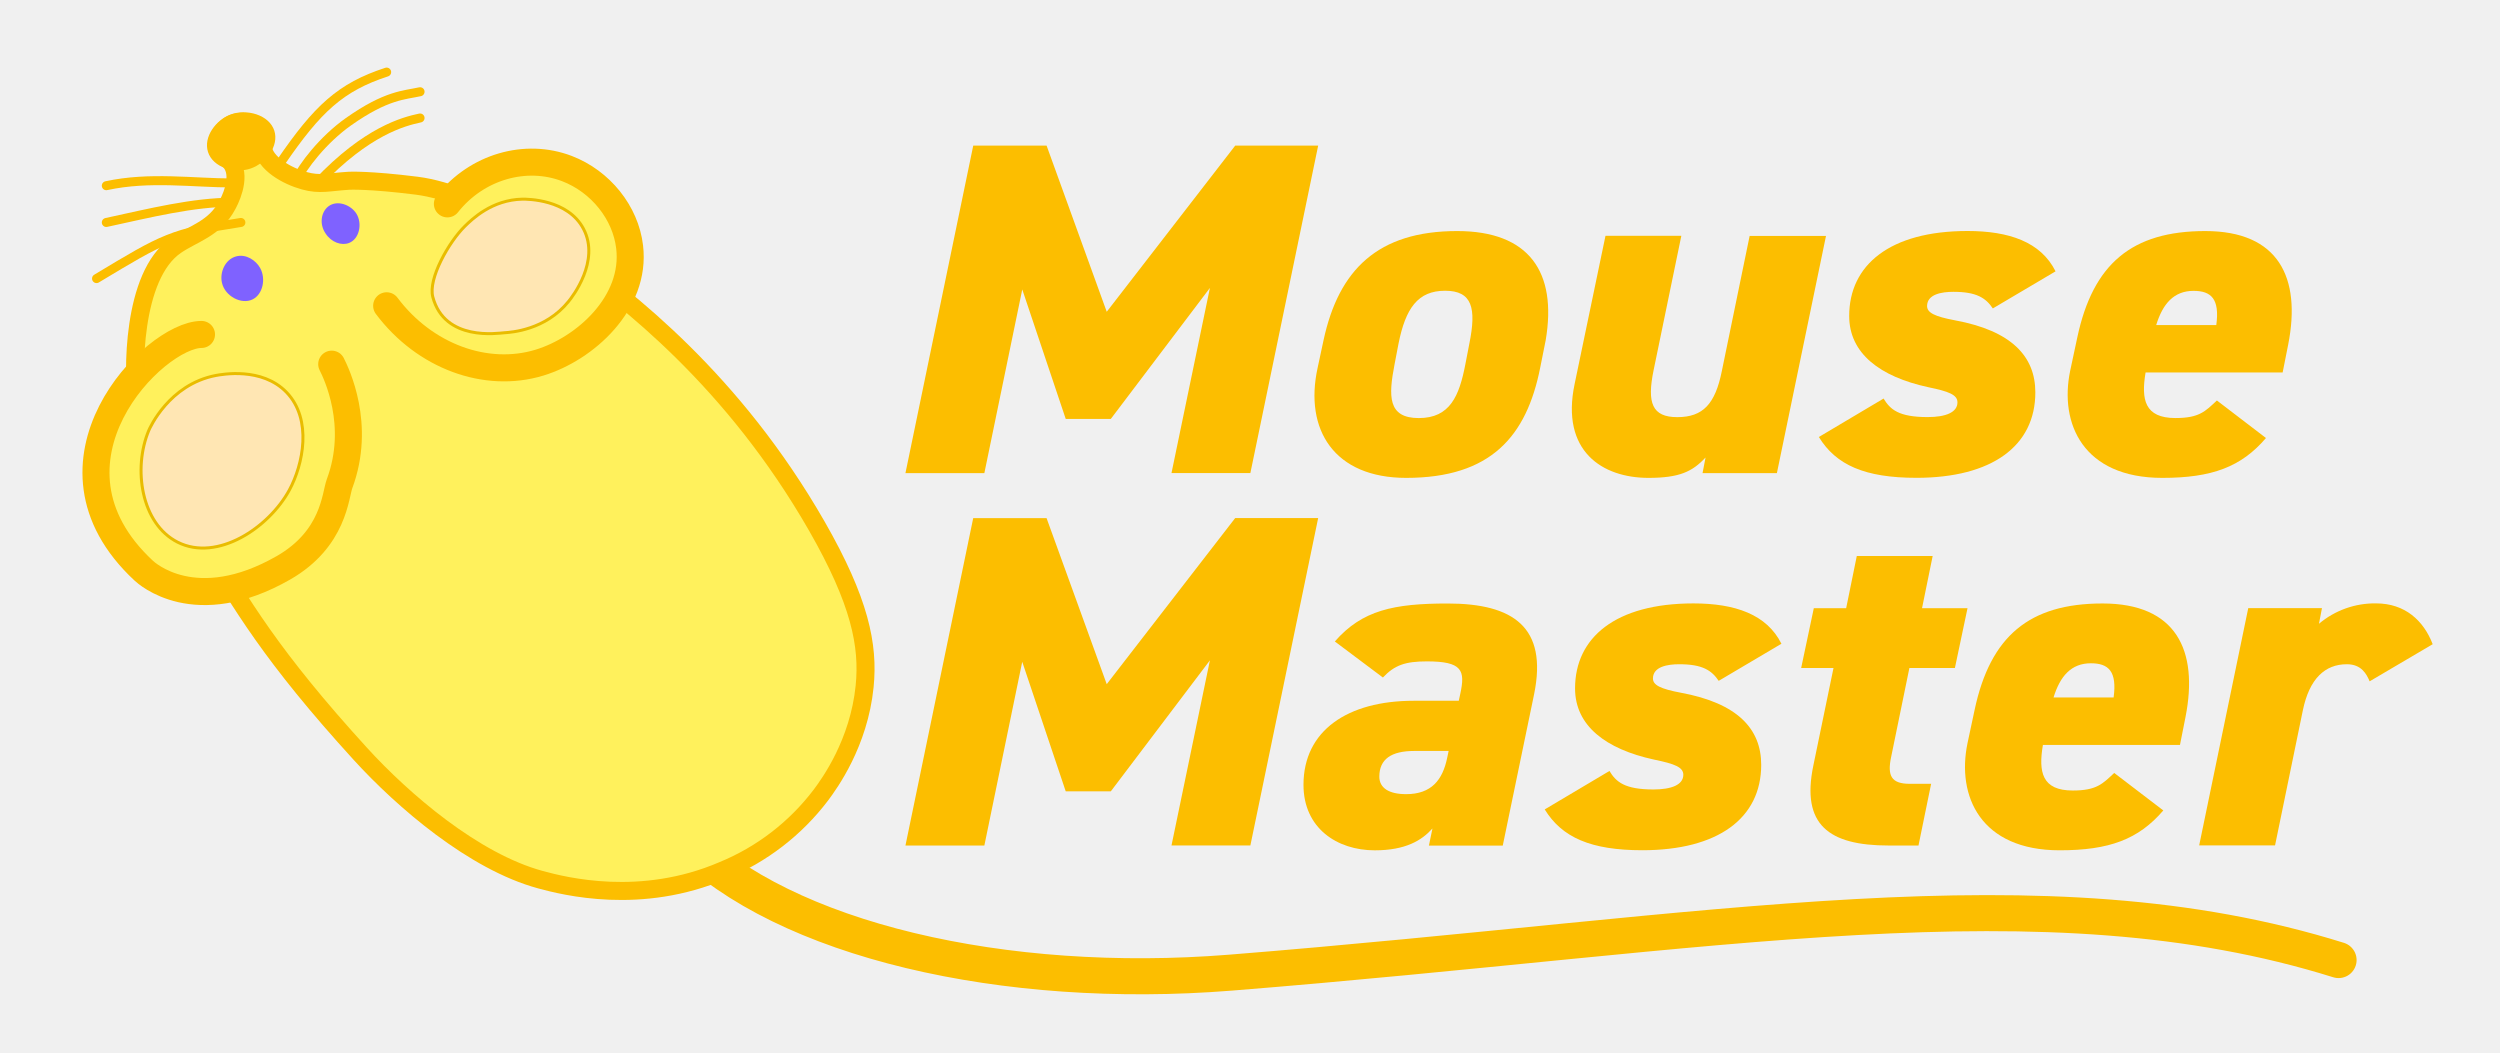
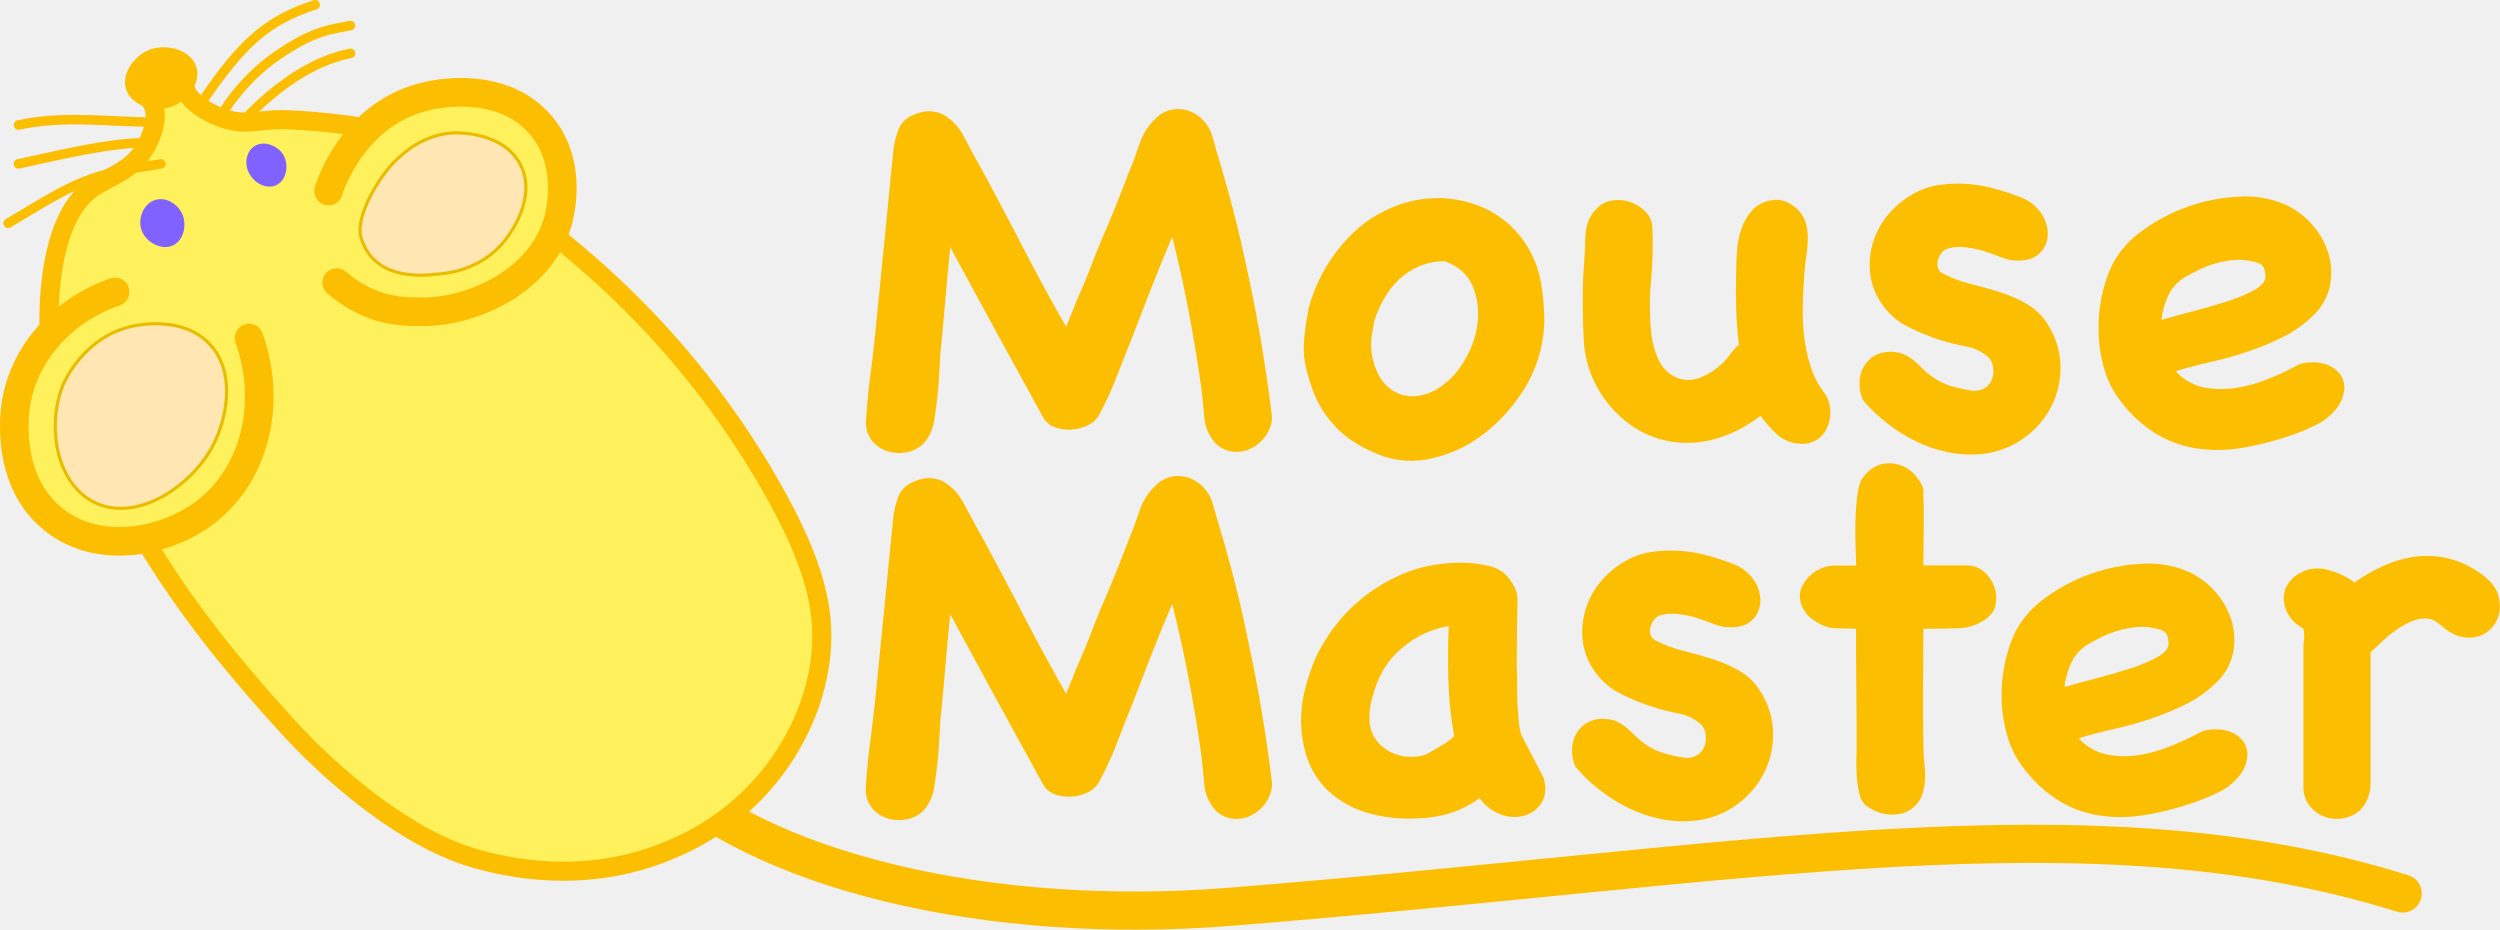
- <svg xmlns="http://www.w3.org/2000/svg" id="レイヤー_1" data-name="レイヤー 1" viewBox="0 0 832.27 350.29">
+ <svg xmlns="http://www.w3.org/2000/svg" id="レイヤー_1" data-name="レイヤー 1" viewBox="0 0 786.58 292.51">
  <defs>
-     <style>.cls-1,.cls-4{fill:none;stroke-linejoin:round;}.cls-1,.cls-2,.cls-4,.cls-6{stroke:#fcbe00;}.cls-1,.cls-4,.cls-6{stroke-linecap:round;}.cls-1{stroke-width:12px;}.cls-2,.cls-6{fill:#fff15c;}.cls-2,.cls-6,.cls-7{stroke-miterlimit:10;}.cls-2{stroke-width:6px;}.cls-3{fill:#fcbe00;}.cls-4{stroke-width:3px;}.cls-5{fill:#7f62ff;}.cls-6{stroke-width:9px;}.cls-7{fill:#ffe6b3;stroke:#e9bc00;}</style>
+     <style>.cls-1,.cls-5,.cls-8{fill:none;stroke-linejoin:round;}.cls-1,.cls-3,.cls-5,.cls-7,.cls-8{stroke:#fcbe00;}.cls-1,.cls-5,.cls-7,.cls-8{stroke-linecap:round;}.cls-1{stroke-width:12px;}.cls-2{fill:#fff;}.cls-3,.cls-7{fill:#fff15c;}.cls-3,.cls-7,.cls-9{stroke-miterlimit:10;}.cls-3{stroke-width:6px;}.cls-4{fill:#fcbe00;}.cls-5{stroke-width:3px;}.cls-6{fill:#7f62ff;}.cls-7{stroke-width:9px;}.cls-8{stroke-width:7px;}.cls-9{fill:#ffe6b3;stroke:#e9bc00;}</style>
  </defs>
-   <path class="cls-1" d="M189.09,268.27c4.74,7.7,27.78,0,38.51,10.87,33.49,33.9,106.85,50.67,181.93,44.67,162.11-12.95,270.52-35,369-4.2" />
-   <path class="cls-2" d="M68.13,180.92C80.3,201.06,90.24,218.37,120,251c14.08,15.44,37.66,35.8,59.91,41.85,7.95,2.16,33.44,8.69,60.79-3.08a78.18,78.18,0,0,0,32.6-25.11c2.84-3.81,12.63-17.24,14.54-36.13,1.39-13.77-1.62-28.41-15.86-53.3-28-48.87-63.41-75.85-82.82-89.86C187,83.79,160,64.54,138.73,61.82c-15.9-2-22.49-1.65-22.49-1.65-6.86.42-9.69,1.46-14.95,0C95.56,58.61,88,54.37,87.45,48.87c-.21-2.2.85-3.17,0-4.86-1.44-2.88-6.71-4.65-10.64-2.55-3,1.6-4.92,5.28-4.17,8.1.68,2.55,3.06,2.59,4.63,5.09,3.07,4.88-1,12.53-1.62,13.65-4.21,7.89-11.27,9.41-17.12,13.42-14.66,10-14.39,43-12.89,52.3C48.19,149.72,54.82,158.91,68.13,180.92Z" />
-   <path class="cls-3" d="M76.68,38.16c-4.8,1.83-9,7.38-7.45,12.4,1.67,5.3,9,7.35,14.28,5.52,5.07-1.77,9.42-7.5,7.82-12.55C89.63,38.2,82.07,36.1,76.68,38.16Z" />
-   <path class="cls-4" d="M98.63,60.14c1.93-4.6,9-13.7,17.35-19.6,12.74-9,18.71-8.85,23.86-10" />
-   <path class="cls-4" d="M105.71,60.91c16.43-17.36,28.72-20.46,34.13-21.63" />
-   <path class="cls-4" d="M35.39,74.06c14.51-3.14,28.83-6.75,42.22-6.75" />
-   <path class="cls-4" d="M32.14,92.74c22.43-13.5,25-15.12,48.05-18.68" />
-   <path class="cls-5" d="M78.6,85.36c-3.7,1-5.52,5.39-4.7,8.82,1,4.4,6.44,7.33,10.19,5.49,3.43-1.68,4.47-6.85,2.55-10.39C85.23,86.69,81.93,84.45,78.6,85.36Z" />
-   <path class="cls-5" d="M108.4,77.74c1.9,2.94,5.3,4.14,7.84,3.13,3.42-1.36,4.42-6.41,2.45-9.68-1.84-3-6.38-4.72-9.33-2.52C106.9,70.52,106.21,74.58,108.4,77.74Z" />
-   <path class="cls-3" d="M368.44,103.79l42.77-55.31h27.62l-22.57,109H390l12.79-61.63-33,43.62h-15L340.32,96.36,327.7,157.51H301.43L324,48.48h24.42Z" />
-   <path class="cls-3" d="M512.74,122.43c-4.55,22.91-16.5,36.66-44.62,36.66-23.91,0-34-16-29.47-36.66l2-9.32c5.05-23.23,18-36.19,44.45-36.19,23.92,0,33.34,13.59,29.47,36.35Zm-24.92-1.1,1.35-7c2.35-11.69,1-17.54-8.09-17.54s-13.13,5.85-15.49,17.54l-1.34,7c-2,10.42-2.36,17.85,8.08,17.85S485.8,131.75,487.82,121.33Z" />
-   <path class="cls-3" d="M591.54,157.51H566.79l1-5.21c-4.38,4.74-8.76,6.79-19,6.79-15.32,0-29.3-8.85-24.58-31.29l10.27-49.3h25.25l-9.26,44.88c-2.19,10.75-.5,15.49,7.92,15.49,8.59,0,12.63-4.43,14.82-15.33l9.26-45h25.42Z" />
-   <path class="cls-3" d="M663.43,102.68c-2.35-3.48-5.39-5.53-13.13-5.53-3.87,0-8.76.79-8.76,4.74,0,2.21,2.53,3.48,9.26,4.74,18.86,3.48,26.78,12,26.78,24,0,17.85-14.48,28.44-39.57,28.44-17.18,0-26.78-4.26-32.5-13.59l21.55-12.8c2.19,3.64,5.05,6.17,14.65,6.17,6.06,0,9.94-1.58,9.94-4.9,0-2.53-2.87-3.64-9.77-5.06-16-3.48-26.27-11.22-26.27-23.7,0-16.91,13.47-28.29,39.4-28.29,13.81,0,24.42,3.64,29.3,13.43Z" />
-   <path class="cls-3" d="M754.36,145.82c-8.25,9.64-18,13.27-34.52,13.27-26.27,0-34.35-18-30.65-35.71l2.36-11.06c5.22-24.5,18.19-35.4,42.6-35.4s32,15.49,27.61,37.77L759.91,124H714.28c-1.51,9-.34,15.17,9.94,15.17,7.91,0,9.93-2.21,13.8-5.85Zm-36.54-37.61h20c1.18-8.69-1.68-11.38-7.57-11.38C723.71,96.83,720,101.1,717.82,108.21Z" />
-   <path class="cls-3" d="M368.44,227.76l42.77-55.3h27.62l-22.57,109H390l12.79-61.63-33,43.62h-15l-14.48-43.14L327.7,281.49H301.43l22.56-109h24.42Z" />
-   <path class="cls-3" d="M470.64,233.29h15l.51-2.37c1.68-7.74.67-10.74-11.12-10.74-7.24,0-10.77,1.26-14.65,5.37l-16-12c9.09-10.43,19.7-12.64,37.55-12.64,21.89,0,33.34,7.9,28.79,30.18l-10.44,50.41H475.7l1.17-5.69c-3.53,3.95-8.92,7.27-19.19,7.27-12.63,0-23.74-7.43-23.74-21.81C433.94,243.25,448.59,233.29,470.64,233.29ZM482.26,250H470.81c-7.57,0-11.62,2.69-11.62,8.54,0,3.79,3.2,5.84,8.93,5.84,8.42,0,12.12-4.74,13.64-12Z" />
-   <path class="cls-3" d="M572.17,226.66c-2.35-3.48-5.38-5.53-13.13-5.53-3.87,0-8.76.79-8.76,4.74,0,2.21,2.53,3.47,9.27,4.74,18.85,3.47,26.77,12,26.77,24,0,17.85-14.48,28.44-39.57,28.44-17.18,0-26.77-4.27-32.5-13.59l21.55-12.8c2.19,3.64,5.06,6.16,14.65,6.16,6.06,0,9.94-1.58,9.94-4.89,0-2.53-2.87-3.64-9.77-5.06-16-3.48-26.27-11.22-26.27-23.7,0-16.91,13.47-28.29,39.4-28.29,13.81,0,24.42,3.63,29.3,13.43Z" />
-   <path class="cls-3" d="M603.83,202.48H614.6l3.54-17.38H643.4l-3.54,17.38H655l-4.2,19.91H635.65l-6.06,29.55c-1.35,6.32,0,9,6.23,9h7.07l-4.21,20.54h-9.93c-20,0-29.13-6.95-25.09-26.55l6.73-32.55H599.62Z" />
-   <path class="cls-3" d="M720.18,269.8c-8.26,9.64-18,13.27-34.52,13.27-26.27,0-34.35-18-30.65-35.71l2.36-11.06c5.22-24.5,18.18-35.4,42.6-35.4s32,15.49,27.61,37.77L725.73,248H680.1c-1.52,9-.34,15.17,9.94,15.17,7.91,0,9.93-2.21,13.8-5.85Zm-36.54-37.61h20c1.18-8.69-1.68-11.38-7.57-11.38C689.53,220.81,685.83,225.08,683.64,232.19Z" />
-   <path class="cls-3" d="M788.87,226.82c-1-2.38-2.7-5.69-7.58-5.69-7.24,0-12.46,4.74-14.65,15.32l-9.26,45H732.12l16.34-79H773l-1,5.21a28.84,28.84,0,0,1,19-6.79c9.6,0,15.83,5.69,18.86,13.59Z" />
-   <path class="cls-6" d="M128.72,101.8c12.61,16.84,33.12,24.35,50.89,18.92,15.23-4.65,32.2-19.94,30-38.5-1.34-11.45-9.71-21.82-20.87-26.1-13.74-5.26-30-.63-39.8,11.75" />
-   <path class="cls-6" d="M110.43,121.23c1.51,3,9.91,20.22,2.61,39.8-1.43,3.84-1.81,18.33-18.68,28-29.37,16.8-45.67,1.73-46.52.94-38.72-36,3.53-78.63,19.24-78.63" />
-   <path class="cls-7" d="M71.84,125c-15.61,3-22,17.59-22.3,18.28C44.21,156,47,174.37,59.14,180.5c13.27,6.68,30.43-4.91,37.18-17.35,4.58-8.44,7.75-23.51-.93-32.54C87.15,122.05,73.73,124.67,71.84,125Z" />
-   <path class="cls-7" d="M154.77,75.3c2.35-2.3,9-8.81,19.16-9,1.49,0,15.13-.06,20.34,9.93,5.57,10.68-3.77,22.64-5,24.13-7.68,9.54-19.08,10.27-21.29,10.41s-19.93,3-23.9-11.91C142.49,92.75,149.41,80.57,154.77,75.3Z" />
-   <path class="cls-4" d="M35.39,61.82c14.51-3.14,28.83-.91,42.22-.91" />
-   <path class="cls-4" d="M93.5,54C105.71,36.17,113.39,29,128.72,24" />
+   <path class="cls-1" d="M196.09,252.27c4.74,7.7,27.78,0,38.51,10.87,33.49,33.9,106.85,50.67,181.93,44.67,162.11-12.95,270.52-35,369-4.2" transform="translate(-29.57 -22.5)" />
+   <path class="cls-2" d="M80.19,67.53" transform="translate(-29.57 -22.5)" />
+   <path class="cls-3" d="M68.13,180.92C80.3,201.06,90.24,218.37,120,251c14.08,15.44,37.66,35.8,59.91,41.85,7.95,2.16,33.44,8.69,60.79-3.08a78.18,78.18,0,0,0,32.6-25.11c2.84-3.81,12.63-17.24,14.54-36.13,1.39-13.77-1.62-28.41-15.86-53.3-28-48.87-63.41-75.85-82.82-89.86C187,83.79,160,64.54,138.73,61.82c-15.9-2-22.49-1.65-22.49-1.65-6.86.42-9.69,1.46-14.95,0C95.56,58.61,88,54.37,87.45,48.87c-.21-2.2.85-3.17,0-4.86-1.44-2.88-6.71-4.65-10.64-2.55-3,1.6-4.92,5.28-4.17,8.1.68,2.55,3.06,2.59,4.63,5.09,3.07,4.88-1,12.53-1.62,13.65-4.21,7.89-11.27,9.41-17.12,13.42-14.66,10-14.39,43-12.89,52.3C48.19,149.72,54.82,158.91,68.13,180.92Z" transform="translate(-29.57 -22.5)" />
+   <path class="cls-4" d="M76.68,38.16c-4.8,1.83-9,7.38-7.45,12.4,1.67,5.3,9,7.35,14.28,5.52,5.07-1.77,9.42-7.5,7.82-12.55C89.63,38.2,82.07,36.1,76.68,38.16Z" transform="translate(-29.57 -22.5)" />
+   <path class="cls-5" d="M98.63,60.14c1.93-4.6,9-13.7,17.35-19.6,12.74-9,18.71-8.85,23.86-10" transform="translate(-29.57 -22.5)" />
+   <path class="cls-5" d="M105.71,60.91c16.43-17.36,28.72-20.46,34.13-21.63" transform="translate(-29.57 -22.5)" />
+   <path class="cls-5" d="M101.56,67.53" transform="translate(-29.57 -22.5)" />
+   <path class="cls-5" d="M35.39,74.06c14.51-3.14,28.83-6.75,42.22-6.75" transform="translate(-29.57 -22.5)" />
+   <path class="cls-5" d="M32.14,92.74c22.43-13.5,25-15.12,48.05-18.68" transform="translate(-29.57 -22.5)" />
+   <path class="cls-6" d="M78.6,85.36c-3.7,1-5.52,5.39-4.7,8.82,1,4.4,6.44,7.33,10.19,5.49,3.43-1.68,4.47-6.85,2.55-10.39C85.23,86.69,81.93,84.45,78.6,85.36Z" transform="translate(-29.57 -22.5)" />
+   <path class="cls-6" d="M108.4,77.74c1.9,2.94,5.3,4.14,7.84,3.13,3.42-1.36,4.42-6.41,2.45-9.68-1.84-3-6.38-4.72-9.33-2.52C106.9,70.52,106.21,74.58,108.4,77.74Z" transform="translate(-29.57 -22.5)" />
+   <path class="cls-4" d="M429.76,154.57a11.42,11.42,0,0,1-2.78,6.1,11.93,11.93,0,0,1-5.2,3.5,10,10,0,0,1-6.06.08,9.07,9.07,0,0,1-5.2-4.31,12.71,12.71,0,0,1-2-5.77c-.18-2-.38-4.09-.61-6.26q-.35-3.58-.78-6.26t-.95-6.27q-1.56-9.75-3.47-19.27T398.39,97q-3.47,8.13-6.58,16.1t-6.24,16.1q-2.43,6-4.77,12.11a95.56,95.56,0,0,1-5.46,11.79,7.63,7.63,0,0,1-3.46,3.17,13,13,0,0,1-5.2,1.38,12.64,12.64,0,0,1-5.2-.73,6.69,6.69,0,0,1-3.64-3q-7.45-13.48-14.73-26.83t-14.56-26.83q-.85,8.3-1.55,16.67t-1.56,16.67c-.12,1.73-.24,3.85-.35,6.34s-.32,5-.61,7.56-.63,5-1,7.32a13.35,13.35,0,0,1-2,5.45,9.54,9.54,0,0,1-5.46,4.22,12.29,12.29,0,0,1-6.58.17,10.34,10.34,0,0,1-5.38-3.34,8.9,8.9,0,0,1-2-6.42q.34-6.66,1.21-13.17t1.56-13.18q1.4-14.46,2.86-28.78t2.86-28.95a26,26,0,0,1,1.82-7.8q1.47-3.59,6.33-5a9.69,9.69,0,0,1,4-.49,9.19,9.19,0,0,1,3.82,1.14,16.05,16.05,0,0,1,6,6.26c1.45,2.66,2.8,5.18,4.08,7.56q3.29,5.85,6.41,11.79T349.18,96q3.81,7.48,7.71,14.72T365,125.3q1-2.43,2-4.88c.63-1.62,1.3-3.25,2-4.88q1.9-4.22,3.55-8.53t3.38-8.54q2.43-5.53,4.59-10.9c1.45-3.57,2.86-7.21,4.25-10.89q1.73-4.07,3.29-8.78a18.84,18.84,0,0,1,5-8A9.73,9.73,0,0,1,398.3,57a10.44,10.44,0,0,1,5.38.41,11.38,11.38,0,0,1,4.5,3A12.46,12.46,0,0,1,411,65.29q1,3.75,2.43,8.46c.92,3.15,1.73,6,2.42,8.46q1.91,6.83,3.47,13.41T422.3,109q2.43,11.22,4.25,22.2t3.21,22.2Z" transform="translate(-29.57 -22.5)" />
+   <path class="cls-4" d="M441.19,119.94a51.26,51.26,0,0,1,8.66-18,49.86,49.86,0,0,1,7-7.57,36,36,0,0,1,8.41-5.53,37.08,37.08,0,0,1,16-4,35.6,35.6,0,0,1,15,3,31.11,31.11,0,0,1,11.78,9.19,32.43,32.43,0,0,1,6.41,14.55,76.63,76.63,0,0,1,1,10.49,42,42,0,0,1-8.14,25.53,50.85,50.85,0,0,1-12.65,12.69,41.2,41.2,0,0,1-16.12,6.75A28.06,28.06,0,0,1,461,164.49a39.15,39.15,0,0,1-7.2-4.14,30.43,30.43,0,0,1-5.8-5.61,30,30,0,0,1-4.59-7.48,53.78,53.78,0,0,1-2.69-8.13,27.5,27.5,0,0,1-.87-9.19,75.22,75.22,0,0,1,1.22-9ZM462,123.35c-.34,1.74-.63,3.44-.86,5.12a19.16,19.16,0,0,0,0,5.13,20.18,20.18,0,0,0,2.16,6.83,13.19,13.19,0,0,0,4.34,4.88,11.4,11.4,0,0,0,6.15,1.87,15.29,15.29,0,0,0,7.45-2,24,24,0,0,0,8.66-8.54,30.05,30.05,0,0,0,4.51-12A22.89,22.89,0,0,0,493,112.7q-2.25-5.61-8.83-8a20.24,20.24,0,0,0-8,1.54,21.58,21.58,0,0,0-6.32,4.07,26.15,26.15,0,0,0-4.68,5.94A36.38,36.38,0,0,0,462,123.35Z" transform="translate(-29.57 -22.5)" />
+   <path class="cls-4" d="M603.56,146.12a9.62,9.62,0,0,1,1.82,5,12,12,0,0,1-.69,5.36,9.12,9.12,0,0,1-3.12,4.15,8.55,8.55,0,0,1-5.64,1.47,11.48,11.48,0,0,1-7.27-2.93,43.47,43.47,0,0,1-5.2-5.86,41.46,41.46,0,0,1-14,7.24,32.28,32.28,0,0,1-14.13.89,30.74,30.74,0,0,1-13-5.44,35.45,35.45,0,0,1-10.23-11.63,34.3,34.3,0,0,1-4.24-15.12q-.43-8.3-.26-15.78c0-1.73.05-3.44.17-5.12s.23-3.44.35-5.29c.11-1.4.17-2.79.17-4.14a27.23,27.23,0,0,1,.26-3.83,13.77,13.77,0,0,1,1-3.57A11.73,11.73,0,0,1,532,88.06a8.49,8.49,0,0,1,5-2.52,11.62,11.62,0,0,1,5.63.57,12.36,12.36,0,0,1,4.68,3,7.51,7.51,0,0,1,2.16,5,125.43,125.43,0,0,1-.43,16.75,83.51,83.51,0,0,0,.09,16.59,24.81,24.81,0,0,0,2.16,8,11.2,11.2,0,0,0,5.81,5.86,9.76,9.76,0,0,0,8-.24,22.75,22.75,0,0,0,6.68-4.48,32.49,32.49,0,0,0,2.34-2.84A14.34,14.34,0,0,1,576.7,131q-.69-5.69-.87-11.38c-.11-3.79-.11-7.59,0-11.38q0-3.09.26-6.75a28.41,28.41,0,0,1,1.39-7,16.72,16.72,0,0,1,3.38-5.85,10.41,10.41,0,0,1,6.41-3.17,7.29,7.29,0,0,1,3.73.32,11,11,0,0,1,3.2,1.79A10,10,0,0,1,597.49,92a15.44,15.44,0,0,1,.87,5.21,38.48,38.48,0,0,1-.43,5.61c-.29,1.9-.5,3.66-.61,5.28-.23,3-.41,6.24-.52,9.6a72.28,72.28,0,0,0,.35,10.08,49.41,49.41,0,0,0,2,9.76A28,28,0,0,0,603.56,146.12Z" transform="translate(-29.57 -22.5)" />
+   <path class="cls-4" d="M615.51,147.91a13,13,0,0,1-.86-5.45,10.67,10.67,0,0,1,1.47-4.88,8.85,8.85,0,0,1,3.72-3.41,10.64,10.64,0,0,1,5.9-.9,9.13,9.13,0,0,1,3.46,1,14.44,14.44,0,0,1,2.86,1.95c.87.76,1.73,1.57,2.6,2.44a20,20,0,0,0,2.69,2.27,20.73,20.73,0,0,0,6.23,3.09,46.56,46.56,0,0,0,6.94,1.47,6.18,6.18,0,0,0,3.89-1.14,5.6,5.6,0,0,0,2-2.77,7.92,7.92,0,0,0,.26-3.49,5.45,5.45,0,0,0-1.3-3,14.27,14.27,0,0,0-7.19-3.58,70.57,70.57,0,0,1-7.89-1.95,67,67,0,0,1-10.22-4.15,21.77,21.77,0,0,1-8.15-6.91,20.54,20.54,0,0,1-3.9-9.67,24.41,24.41,0,0,1,5.81-19,28.57,28.57,0,0,1,8.32-6.67,23,23,0,0,1,8-2.52,42.58,42.58,0,0,1,8.75-.24A44.6,44.6,0,0,1,657.62,82a78.08,78.08,0,0,1,8,2.69,13.39,13.39,0,0,1,6.24,5,11.48,11.48,0,0,1,2,6.58,8.41,8.41,0,0,1-2.42,5.78c-1.56,1.62-3.84,2.44-6.85,2.44a13.4,13.4,0,0,1-5-.9q-2.26-.89-4.68-1.71a29.44,29.44,0,0,0-6.76-1.54,13.17,13.17,0,0,0-5.89.41,3.55,3.55,0,0,0-1.56,1,5.69,5.69,0,0,0-1.3,2.2,4.91,4.91,0,0,0-.17,2.6,3.1,3.1,0,0,0,1.82,2.11,40,40,0,0,0,8.83,3.26c3.12.76,6.18,1.62,9.19,2.6a42.49,42.49,0,0,1,8.4,3.74,18.72,18.72,0,0,1,6.5,6.5,25,25,0,0,1,3.9,12.93A26.92,26.92,0,0,1,675,150.35a27.77,27.77,0,0,1-8.66,10,27.39,27.39,0,0,1-13.35,5,36.65,36.65,0,0,1-10.57-.57,42.46,42.46,0,0,1-10-3.42,50,50,0,0,1-9-5.61,52,52,0,0,1-7.28-6.83Z" transform="translate(-29.57 -22.5)" />
+   <path class="cls-4" d="M753.28,137a14.82,14.82,0,0,1,7.36-.08,9.48,9.48,0,0,1,4.94,3,7.3,7.3,0,0,1,1.56,5.2,11.64,11.64,0,0,1-2.95,6.51,18.24,18.24,0,0,1-6.23,4.71,58,58,0,0,1-7.46,3.09,91,91,0,0,1-16.11,4.07,45.08,45.08,0,0,1-14.3,0,34.63,34.63,0,0,1-12.48-4.72,41,41,0,0,1-10.83-10.08,29.34,29.34,0,0,1-5.11-10,45.39,45.39,0,0,1-1.82-11.47,48.49,48.49,0,0,1,1-11.54,43.62,43.62,0,0,1,3.47-10.25,30.65,30.65,0,0,1,9.36-10.41,55,55,0,0,1,14.2-7.48,55.92,55.92,0,0,1,16-3.17,31.3,31.3,0,0,1,14.38,2.36,24.8,24.8,0,0,1,8.92,6.59,23.91,23.91,0,0,1,5.12,9.35,20.92,20.92,0,0,1,.26,10.16,18.16,18.16,0,0,1-5.64,9.35,38.06,38.06,0,0,1-9.53,6.59,91.89,91.89,0,0,1-10.74,4.39,112.51,112.51,0,0,1-11.35,3.17q-5.81,1.3-11.18,2.93a16.18,16.18,0,0,0,8.32,5,28,28,0,0,0,9.79.4A42.77,42.77,0,0,0,742.53,142a85.31,85.31,0,0,0,9.71-4.47Zm-35-28a14.57,14.57,0,0,0-5.89,5.29,24.41,24.41,0,0,0-2.77,8.86q4.5-1.31,10.14-2.77t10.65-3.09a46.54,46.54,0,0,0,8.49-3.57q3.47-2,3.47-4.23a7.67,7.67,0,0,0-.43-2.52,2.76,2.76,0,0,0-1.82-1.71,19.75,19.75,0,0,0-10.05-.65,31.82,31.82,0,0,0-8.67,2.76Z" transform="translate(-29.57 -22.5)" />
+   <path class="cls-4" d="M429.76,270.05a11.49,11.49,0,0,1-2.78,6.1,11.91,11.91,0,0,1-5.2,3.49,10,10,0,0,1-6.06.08,9,9,0,0,1-5.2-4.3,12.79,12.79,0,0,1-2-5.78q-.27-3-.61-6.26-.35-3.57-.78-6.26c-.29-1.79-.61-3.87-.95-6.26q-1.56-9.77-3.47-19.27t-4.33-19.11q-3.47,8.13-6.58,16.1t-6.24,16.1q-2.43,6-4.77,12.11a96.38,96.38,0,0,1-5.46,11.8,7.69,7.69,0,0,1-3.46,3.17,13.3,13.3,0,0,1-5.2,1.38,12.81,12.81,0,0,1-5.2-.73,6.73,6.73,0,0,1-3.64-3q-7.45-13.5-14.73-26.83t-14.56-26.84Q327.7,224,327,232.4t-1.56,16.67q-.18,2.61-.35,6.34t-.61,7.56c-.29,2.55-.63,5-1,7.32a13.3,13.3,0,0,1-2,5.45A9.52,9.52,0,0,1,316,280a12.39,12.39,0,0,1-6.58.16A10.26,10.26,0,0,1,304,276.8a8.91,8.91,0,0,1-2-6.43q.34-6.66,1.21-13.17T304.81,244q1.4-14.47,2.86-28.79t2.86-28.94a26,26,0,0,1,1.82-7.81q1.47-3.57,6.33-5a10,10,0,0,1,4-.49,9.19,9.19,0,0,1,3.82,1.14,16.12,16.12,0,0,1,6,6.26c1.45,2.66,2.8,5.18,4.08,7.56q3.29,5.87,6.41,11.79t6.24,11.79q3.81,7.49,7.71,14.72T365,240.78q1-2.44,2-4.88c.63-1.63,1.3-3.25,2-4.88q1.9-4.23,3.55-8.54t3.38-8.54q2.43-5.52,4.59-10.89t4.25-10.9q1.73-4.07,3.29-8.78a18.9,18.9,0,0,1,5-8,9.8,9.8,0,0,1,5.28-2.93,10.66,10.66,0,0,1,5.38.41,11.49,11.49,0,0,1,4.5,3,12.5,12.5,0,0,1,2.86,4.88q1,3.73,2.43,8.45t2.42,8.46q1.91,6.82,3.47,13.42t2.94,13.41q2.43,11.22,4.25,22.2t3.21,22.2Z" transform="translate(-29.57 -22.5)" />
+   <path class="cls-4" d="M515.19,267.12q1.38,4.72-.52,7.81a9.33,9.33,0,0,1-5.29,4.14,11.81,11.81,0,0,1-7.36-.24,14.25,14.25,0,0,1-6.94-5.2,33.26,33.26,0,0,1-9.44,4.79A40.42,40.42,0,0,1,475.16,280a46.69,46.69,0,0,1-15.77-1.87,30.64,30.64,0,0,1-11.7-6.59,26,26,0,0,1-7-11,37.61,37.61,0,0,1-1.56-15.21,40.84,40.84,0,0,1,1.3-7c.63-2.28,1.36-4.5,2.17-6.67a46.51,46.51,0,0,1,3.9-7.64,50.39,50.39,0,0,1,5.11-7A52.74,52.74,0,0,1,475,201.58a41.81,41.81,0,0,1,6.59-1.46,49,49,0,0,1,8.4-.57,36.73,36.73,0,0,1,8.15,1.06,10.22,10.22,0,0,1,5.8,3.41,18,18,0,0,1,2.25,3.42,8.24,8.24,0,0,1,.78,3.09,33.82,33.82,0,0,1,0,3.49c-.06,1.25-.08,2.8-.08,4.64q0,4.56-.09,8.86t.09,8.7V240c0,1.58.05,3.23.17,5s.26,3.39.43,5a18.26,18.26,0,0,0,.78,3.83Zm-36.74-7.32q1.91-1.12,4.33-2.52a22.26,22.26,0,0,0,4.33-3.17,117.15,117.15,0,0,1-1.82-17.24q-.26-8.61.09-17.4a29.85,29.85,0,0,0-14,6.35,26.58,26.58,0,0,0-8.66,11.87,46.82,46.82,0,0,0-1.73,5.69,18.94,18.94,0,0,0-.52,5.69,10.83,10.83,0,0,0,2.08,6.26,12.52,12.52,0,0,0,4.59,3.82,14.76,14.76,0,0,0,5.72,1.47A13.73,13.73,0,0,0,478.45,259.8Z" transform="translate(-29.57 -22.5)" />
+   <path class="cls-4" d="M525.06,263.38a13.12,13.12,0,0,1-.87-5.45,10.84,10.84,0,0,1,1.48-4.88,8.73,8.73,0,0,1,3.72-3.41,10.71,10.71,0,0,1,5.89-.89,9,9,0,0,1,3.47,1,14.88,14.88,0,0,1,2.86,1.95c.87.76,1.73,1.58,2.6,2.44a20.67,20.67,0,0,0,2.68,2.28,20.9,20.9,0,0,0,6.24,3.09,45.46,45.46,0,0,0,6.93,1.46,6.19,6.19,0,0,0,3.9-1.14,5.63,5.63,0,0,0,2-2.76,8,8,0,0,0,.26-3.5,5.55,5.55,0,0,0-1.3-3,14.2,14.2,0,0,0-7.2-3.57,73.16,73.16,0,0,1-7.88-2,67.53,67.53,0,0,1-10.22-4.14,21.79,21.79,0,0,1-8.15-6.91,20.57,20.57,0,0,1-3.9-9.68,24.45,24.45,0,0,1,.87-10,24.79,24.79,0,0,1,4.94-9,28.54,28.54,0,0,1,8.32-6.66,23,23,0,0,1,8-2.52,43.27,43.27,0,0,1,8.75-.25,44,44,0,0,1,8.75,1.55,76.55,76.55,0,0,1,8,2.68,13.44,13.44,0,0,1,6.24,5,11.51,11.51,0,0,1,2,6.59,8.43,8.43,0,0,1-2.42,5.77c-1.56,1.63-3.85,2.44-6.85,2.44a13.6,13.6,0,0,1-5-.89q-2.26-.9-4.68-1.71a29.57,29.57,0,0,0-6.76-1.55,13.32,13.32,0,0,0-5.89.41,3.4,3.4,0,0,0-1.56,1.06,5.53,5.53,0,0,0-1.3,2.19,5,5,0,0,0-.18,2.6,3.14,3.14,0,0,0,1.82,2.12,40.78,40.78,0,0,0,8.84,3.25q4.68,1.14,9.19,2.6a43.68,43.68,0,0,1,8.4,3.74,18.66,18.66,0,0,1,6.5,6.51,24.93,24.93,0,0,1,3.9,12.93,27,27,0,0,1-2.86,12.6,27.62,27.62,0,0,1-8.67,10,27.12,27.12,0,0,1-13.34,5,36,36,0,0,1-10.57-.57,41.84,41.84,0,0,1-10-3.41,50.25,50.25,0,0,1-9-5.61,52.63,52.63,0,0,1-7.28-6.83Z" transform="translate(-29.57 -22.5)" />
+   <path class="cls-4" d="M605.81,220.12a15.32,15.32,0,0,1-6-2.76,10.2,10.2,0,0,1-3.46-4.55,7.75,7.75,0,0,1,0-5.37,11.7,11.7,0,0,1,10.48-7h6.76c0-.76-.06-2.42-.17-5s-.15-5.34-.09-8.38a82.29,82.29,0,0,1,.61-8.7c.34-2.76,1-4.69,1.9-5.77q3.46-4.56,8.58-4.31a10.77,10.77,0,0,1,8.41,4.63,12,12,0,0,1,1.3,1.95,4.6,4.6,0,0,1,.6,2.12q.18,5.85.09,11.71t-.09,11.71h13.69a7.93,7.93,0,0,1,5.37,2A11,11,0,0,1,657,207a10.66,10.66,0,0,1,.52,5.37,7,7,0,0,1-2.69,4.55,15.42,15.42,0,0,1-9.27,3.25q-5.28.16-10.83.17,0,8.94-.08,17.88t.08,17.89a74.81,74.81,0,0,0,.44,8,21,21,0,0,1-.61,7.81,9.18,9.18,0,0,1-3,4.63,9.62,9.62,0,0,1-4.68,2.12,13,13,0,0,1-5.37-.33,14,14,0,0,1-5.2-2.68,7.54,7.54,0,0,1-1.82-3.91,37.9,37.9,0,0,1-.78-5.85q-.16-3.57,0-7.64v-8.46q0-5.21-.08-10.81t-.09-10.66v-8Z" transform="translate(-29.57 -22.5)" />
+   <path class="cls-4" d="M722.79,252.49a14.83,14.83,0,0,1,7.36-.09,9.48,9.48,0,0,1,4.94,3,7.33,7.33,0,0,1,1.56,5.21,11.62,11.62,0,0,1-2.95,6.5,18.08,18.08,0,0,1-6.24,4.72,59.38,59.38,0,0,1-7.45,3.09A91,91,0,0,1,703.9,279a45.08,45.08,0,0,1-14.3,0,34.8,34.8,0,0,1-12.48-4.71,41.24,41.24,0,0,1-10.83-10.09,29.25,29.25,0,0,1-5.11-10,44.94,44.94,0,0,1-1.82-11.46,48.58,48.58,0,0,1,1-11.55,43.09,43.09,0,0,1,3.47-10.24,30.53,30.53,0,0,1,9.35-10.41,54.89,54.89,0,0,1,14.21-7.48,55.92,55.92,0,0,1,16-3.17,31.3,31.3,0,0,1,14.38,2.35,24.8,24.8,0,0,1,8.92,6.59,23.91,23.91,0,0,1,5.12,9.35,21,21,0,0,1,.26,10.17,18.2,18.2,0,0,1-5.64,9.35,38,38,0,0,1-9.53,6.58,89.2,89.2,0,0,1-10.74,4.39,112.54,112.54,0,0,1-11.35,3.18q-5.81,1.29-11.18,2.92a16.11,16.11,0,0,0,8.32,5,28,28,0,0,0,9.79.41A43.24,43.24,0,0,0,712,257.45a87.09,87.09,0,0,0,9.71-4.48Zm-35-28a14.64,14.64,0,0,0-5.89,5.29,24.48,24.48,0,0,0-2.77,8.86c3-.86,6.38-1.79,10.13-2.76s7.31-2,10.66-3.09a46.52,46.52,0,0,0,8.49-3.58q3.47-1.95,3.47-4.23a7.47,7.47,0,0,0-.44-2.52,2.79,2.79,0,0,0-1.81-1.71,19.78,19.78,0,0,0-10.06-.65,31.84,31.84,0,0,0-8.66,2.77Z" transform="translate(-29.57 -22.5)" />
+   <path class="cls-4" d="M754.5,224.11a16.22,16.22,0,0,0-.18-3.82,11.79,11.79,0,0,1-4.33-3.74,10.34,10.34,0,0,1-1.82-4.88,8.33,8.33,0,0,1,1-5,10.44,10.44,0,0,1,4.25-4,11.53,11.53,0,0,1,8.75-.81,24.33,24.33,0,0,1,8.23,3.9,53,53,0,0,1,9-5.2,36.29,36.29,0,0,1,9.53-2.85,28.86,28.86,0,0,1,9.88.25,28.48,28.48,0,0,1,9.88,4.06,22,22,0,0,1,4.5,3.66,9.73,9.73,0,0,1,2.6,5,10.32,10.32,0,0,1-.69,7.08,9.76,9.76,0,0,1-4.34,4.39,10,10,0,0,1-6.23.81,12.63,12.63,0,0,1-6.59-3.5,10.33,10.33,0,0,1-1.47-1.05,7.9,7.9,0,0,0-1.82-1.06,9.42,9.42,0,0,0-5.46.32,23.39,23.39,0,0,0-5.2,2.69,38.75,38.75,0,0,0-4.68,3.74l-3.9,3.66v41.47a11.13,11.13,0,0,1-1,4.71,9.3,9.3,0,0,1-4.93,5.21,11.38,11.38,0,0,1-6.76.81,11,11,0,0,1-5.9-3.25,9.24,9.24,0,0,1-2.51-6.67V224.51C754.32,225,754.38,224.81,754.5,224.11Z" transform="translate(-29.57 -22.5)" />
+   <path class="cls-7" d="M132.94,82.61c.6-2,7.44-22.87,28.26-29.15,10.68-3.22,28.66-3.69,38.86,8.83s5.33,28.95,4.86,30.47c-5.89,18.91-27.28,27.62-41.51,27.82-7.53.11-17,0-27.91-9.16" transform="translate(-29.57 -22.5)" />
+   <path class="cls-7" d="M65.78,114.35C49.39,120,37.46,133.21,34.67,149c-.34,1.88-4,24.48,11.81,37,14.26,11.33,35,7.06,47.27-2,15.62-11.52,21.72-34,14.18-55.14" transform="translate(-29.57 -22.5)" />
+   <path class="cls-8" d="M63.08,134" transform="translate(-29.57 -22.5)" />
+   <path class="cls-9" d="M71.84,125c-15.61,3-22,17.59-22.3,18.28C44.21,156,47,174.37,59.14,180.5c13.27,6.68,30.43-4.91,37.18-17.35,4.58-8.44,7.75-23.51-.93-32.54C87.15,122.05,73.73,124.67,71.84,125Z" transform="translate(-29.57 -22.5)" />
+   <path class="cls-9" d="M153.77,73.3c2.35-2.3,9-8.81,19.16-9,1.49,0,15.13-.06,20.34,9.93,5.57,10.68-3.77,22.64-5,24.13-7.68,9.54-19.08,10.27-21.29,10.41s-19.93,3-23.9-11.91C141.49,90.75,148.41,78.57,153.77,73.3Z" transform="translate(-29.57 -22.5)" />
+   <path class="cls-5" d="M35.39,61.82c14.51-3.14,28.83-.91,42.22-.91" transform="translate(-29.57 -22.5)" />
+   <path class="cls-5" d="M93.5,54C105.71,36.17,113.39,29,128.72,24" transform="translate(-29.57 -22.5)" />
</svg>
